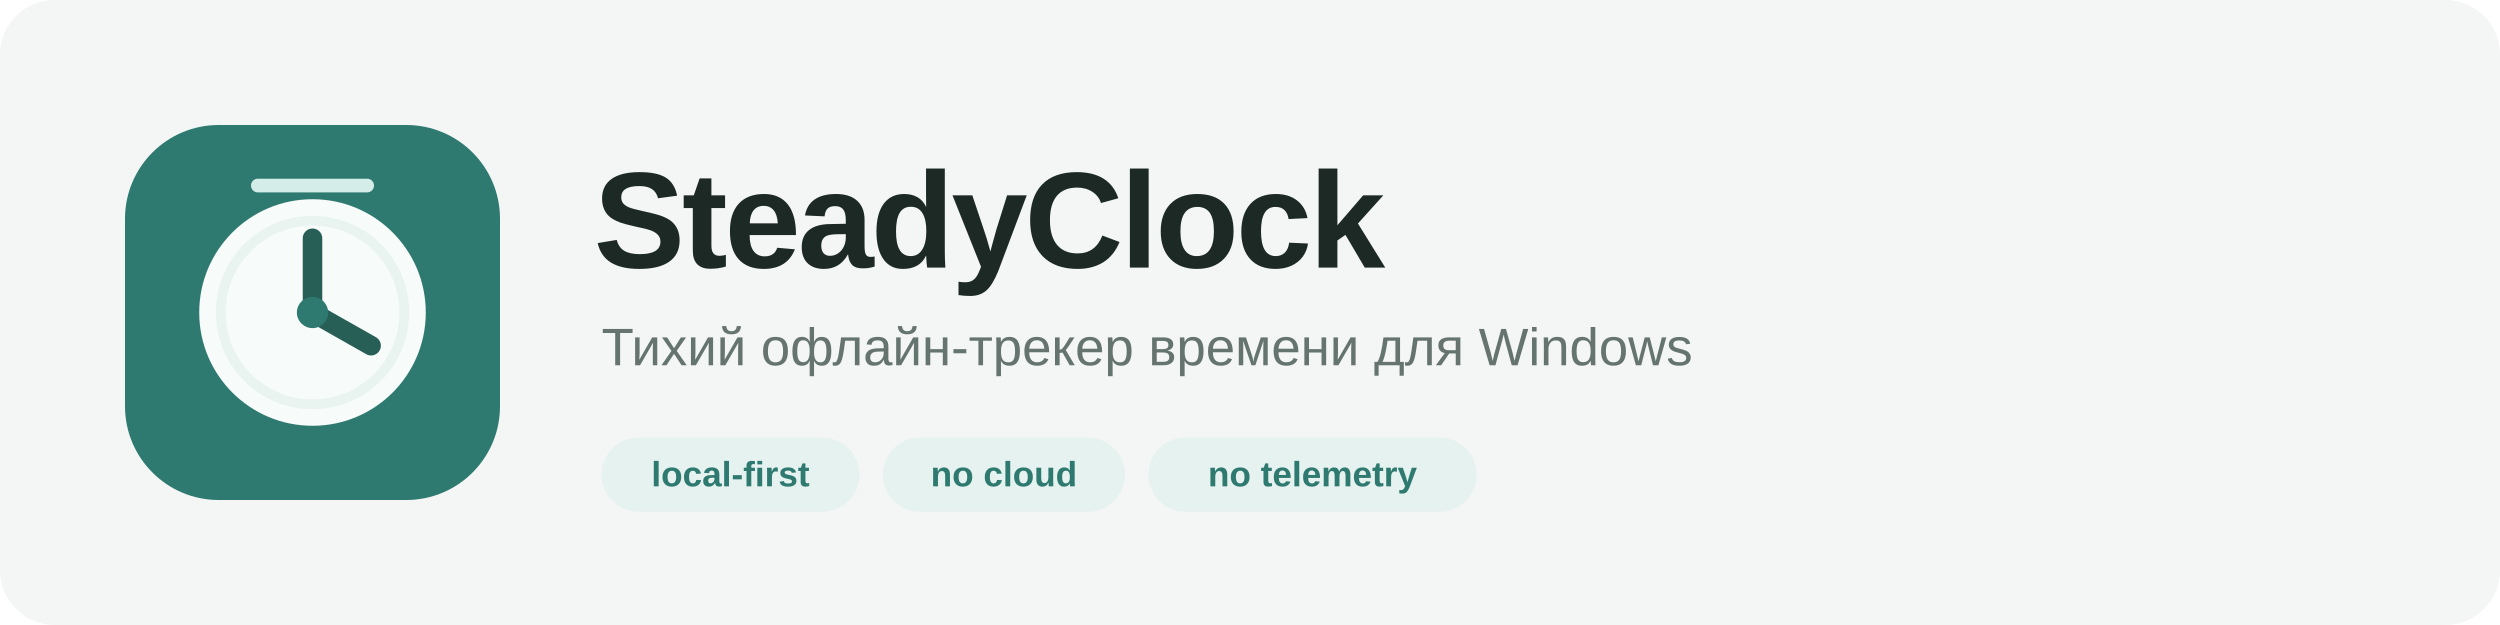
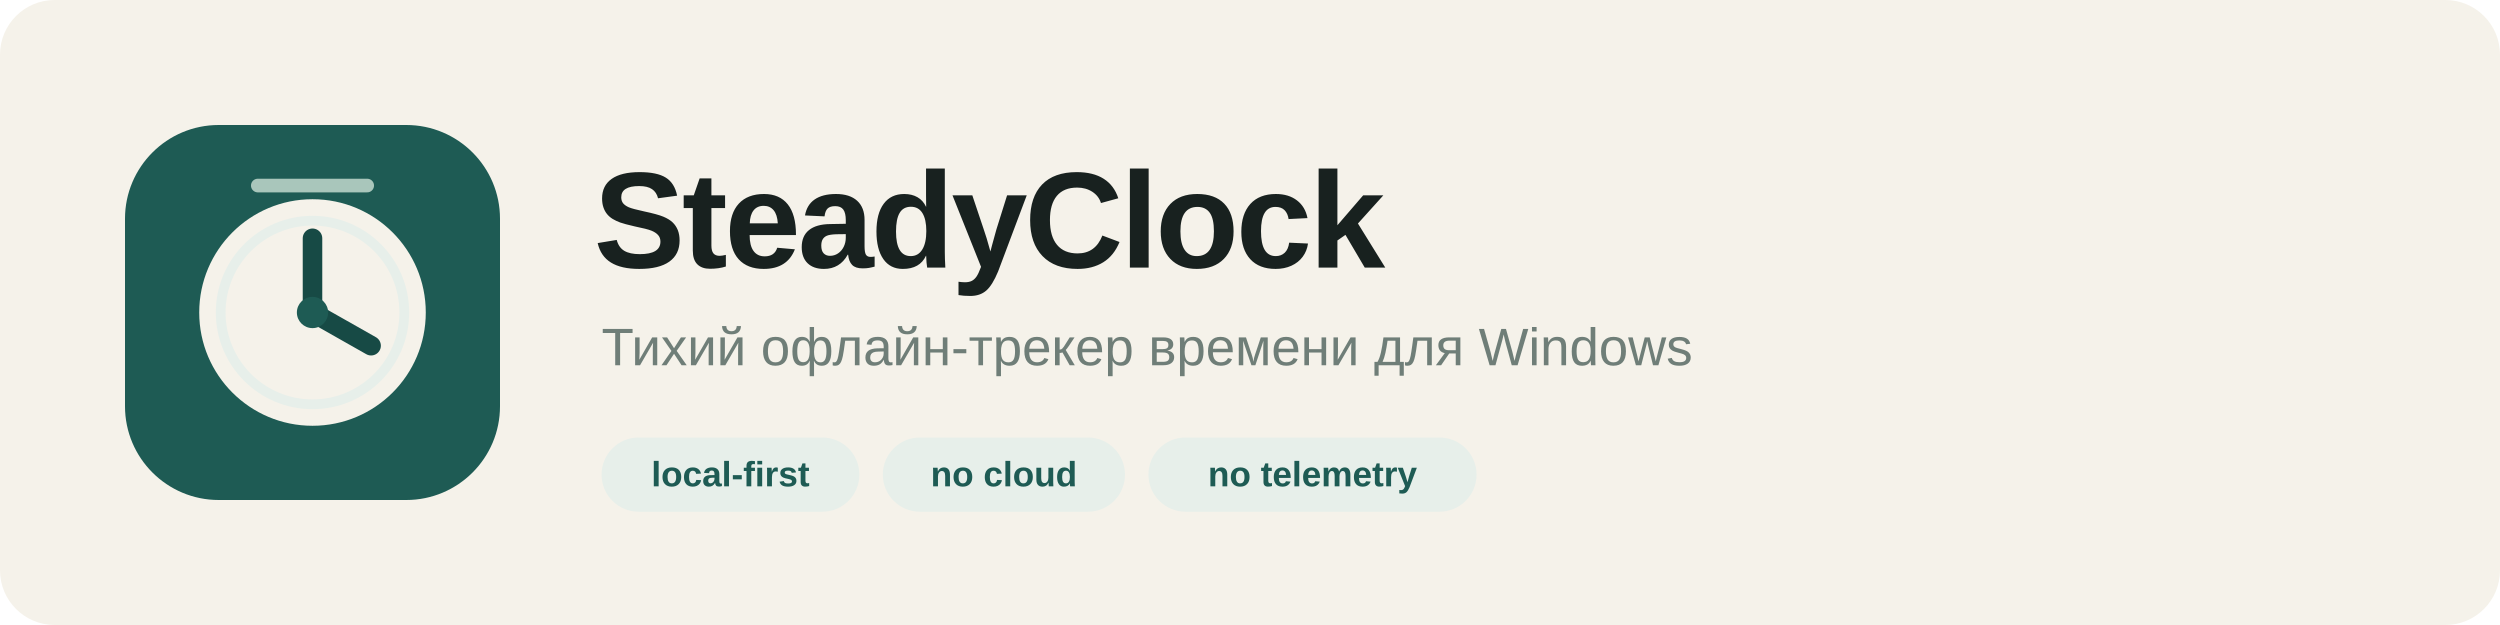
<svg xmlns="http://www.w3.org/2000/svg" width="1280" height="320" viewBox="0 0 1280 320" role="img" aria-labelledby="title desc">
-   <rect width="1280" height="320" rx="28" fill="#F3F6F4" />
+   <rect width="1280" height="320" rx="28" fill="#F5F2EA" />
  <g transform="translate(64 64)">
-     <rect x="0" y="0" width="192" height="192" rx="48" fill="#2F7A70" />
-     <circle cx="96" cy="96" r="58" fill="#F7FBFA" />
-     <circle cx="96" cy="96" r="47" fill="none" stroke="#E9F4F1" stroke-width="5" />
-     <g stroke="#275E56" stroke-width="10" stroke-linecap="round">
+     <rect x="0" y="0" width="192" height="192" rx="48" fill="#1E5B54" />
+     <circle cx="96" cy="96" r="58" fill="#F5F2EA" />
+     <circle cx="96" cy="96" r="47" fill="none" stroke="#E7EFEA" stroke-width="5" />
+     <g stroke="#174A45" stroke-width="10" stroke-linecap="round">
      <line x1="96" y1="96" x2="96" y2="58" />
      <line x1="96" y1="96" x2="126" y2="113" />
    </g>
-     <circle cx="96" cy="96" r="8" fill="#2F7A70" />
-     <line x1="68" y1="31" x2="124" y2="31" stroke="#D4EDE8" stroke-width="7" stroke-linecap="round" />
+     <circle cx="96" cy="96" r="8" fill="#1E5B54" />
+     <line x1="68" y1="31" x2="124" y2="31" stroke="#A9C6BB" stroke-width="7" stroke-linecap="round" />
  </g>
-   <text x="304" y="137" fill="#1C2925" font-family="Segoe UI, Arial, sans-serif" font-size="70" font-weight="700" letter-spacing="-1.5">SteadyClock</text>
-   <text x="308" y="187" fill="#66746F" font-family="Segoe UI, Arial, sans-serif" font-size="27">Тихий офлайн-трекер времени для Windows</text>
+   <text x="304" y="137" fill="#18211F" font-family="Segoe UI, Arial, sans-serif" font-size="70" font-weight="700" letter-spacing="-1.5">SteadyClock</text>
+   <text x="308" y="187" fill="#6F7E78" font-family="Segoe UI, Arial, sans-serif" font-size="27">Тихий офлайн-трекер времени для Windows</text>
  <g font-family="Segoe UI, Arial, sans-serif" font-size="18" font-weight="600">
-     <rect x="308" y="224" width="132" height="38" rx="19" fill="#E6F2EF" />
-     <text x="374" y="249" text-anchor="middle" fill="#2F7A70">local-first</text>
-     <rect x="452" y="224" width="124" height="38" rx="19" fill="#E6F2EF" />
-     <text x="514" y="249" text-anchor="middle" fill="#2F7A70">no cloud</text>
-     <rect x="588" y="224" width="168" height="38" rx="19" fill="#E6F2EF" />
-     <text x="672" y="249" text-anchor="middle" fill="#2F7A70">no telemetry</text>
+     <rect x="308" y="224" width="132" height="38" rx="19" fill="#E7EFEA" />
+     <text x="374" y="249" text-anchor="middle" fill="#1E5B54">local-first</text>
+     <rect x="452" y="224" width="124" height="38" rx="19" fill="#E7EFEA" />
+     <text x="514" y="249" text-anchor="middle" fill="#1E5B54">no cloud</text>
+     <rect x="588" y="224" width="168" height="38" rx="19" fill="#E7EFEA" />
+     <text x="672" y="249" text-anchor="middle" fill="#1E5B54">no telemetry</text>
  </g>
</svg>
